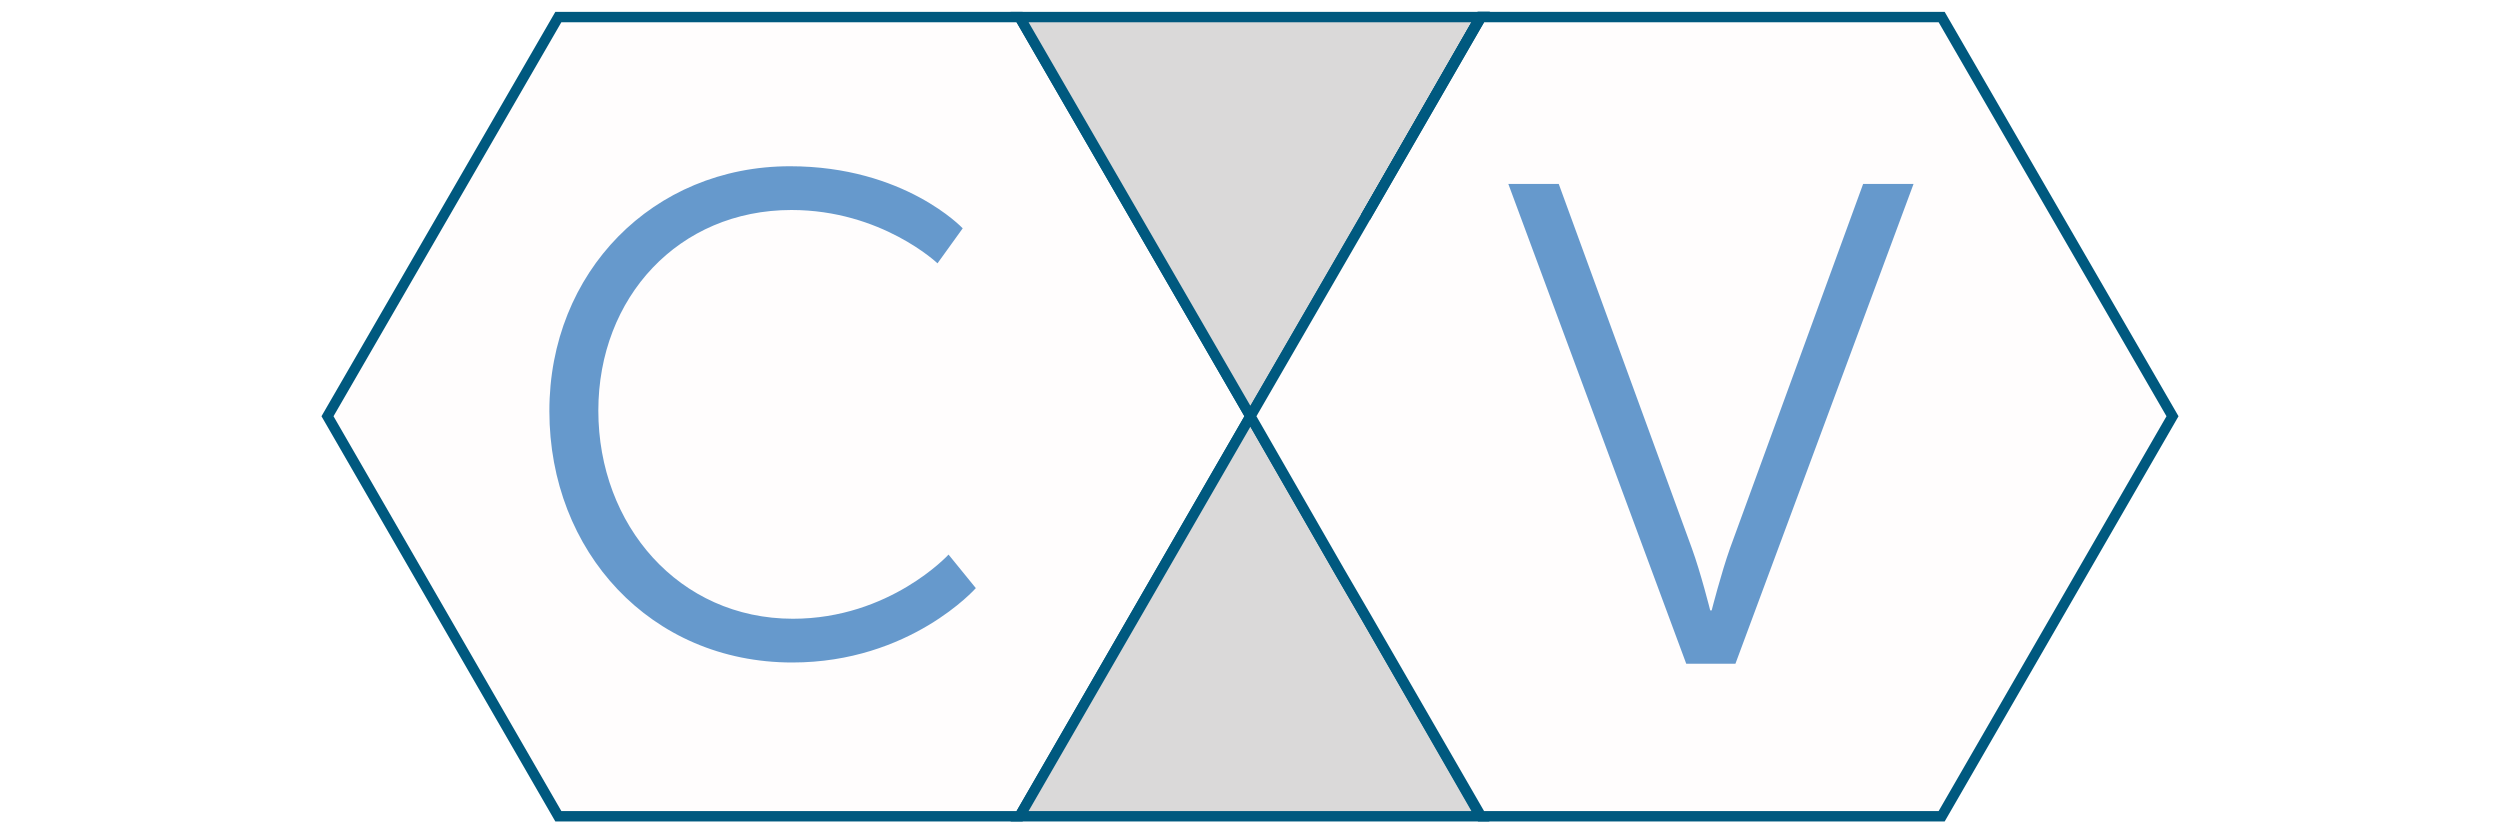
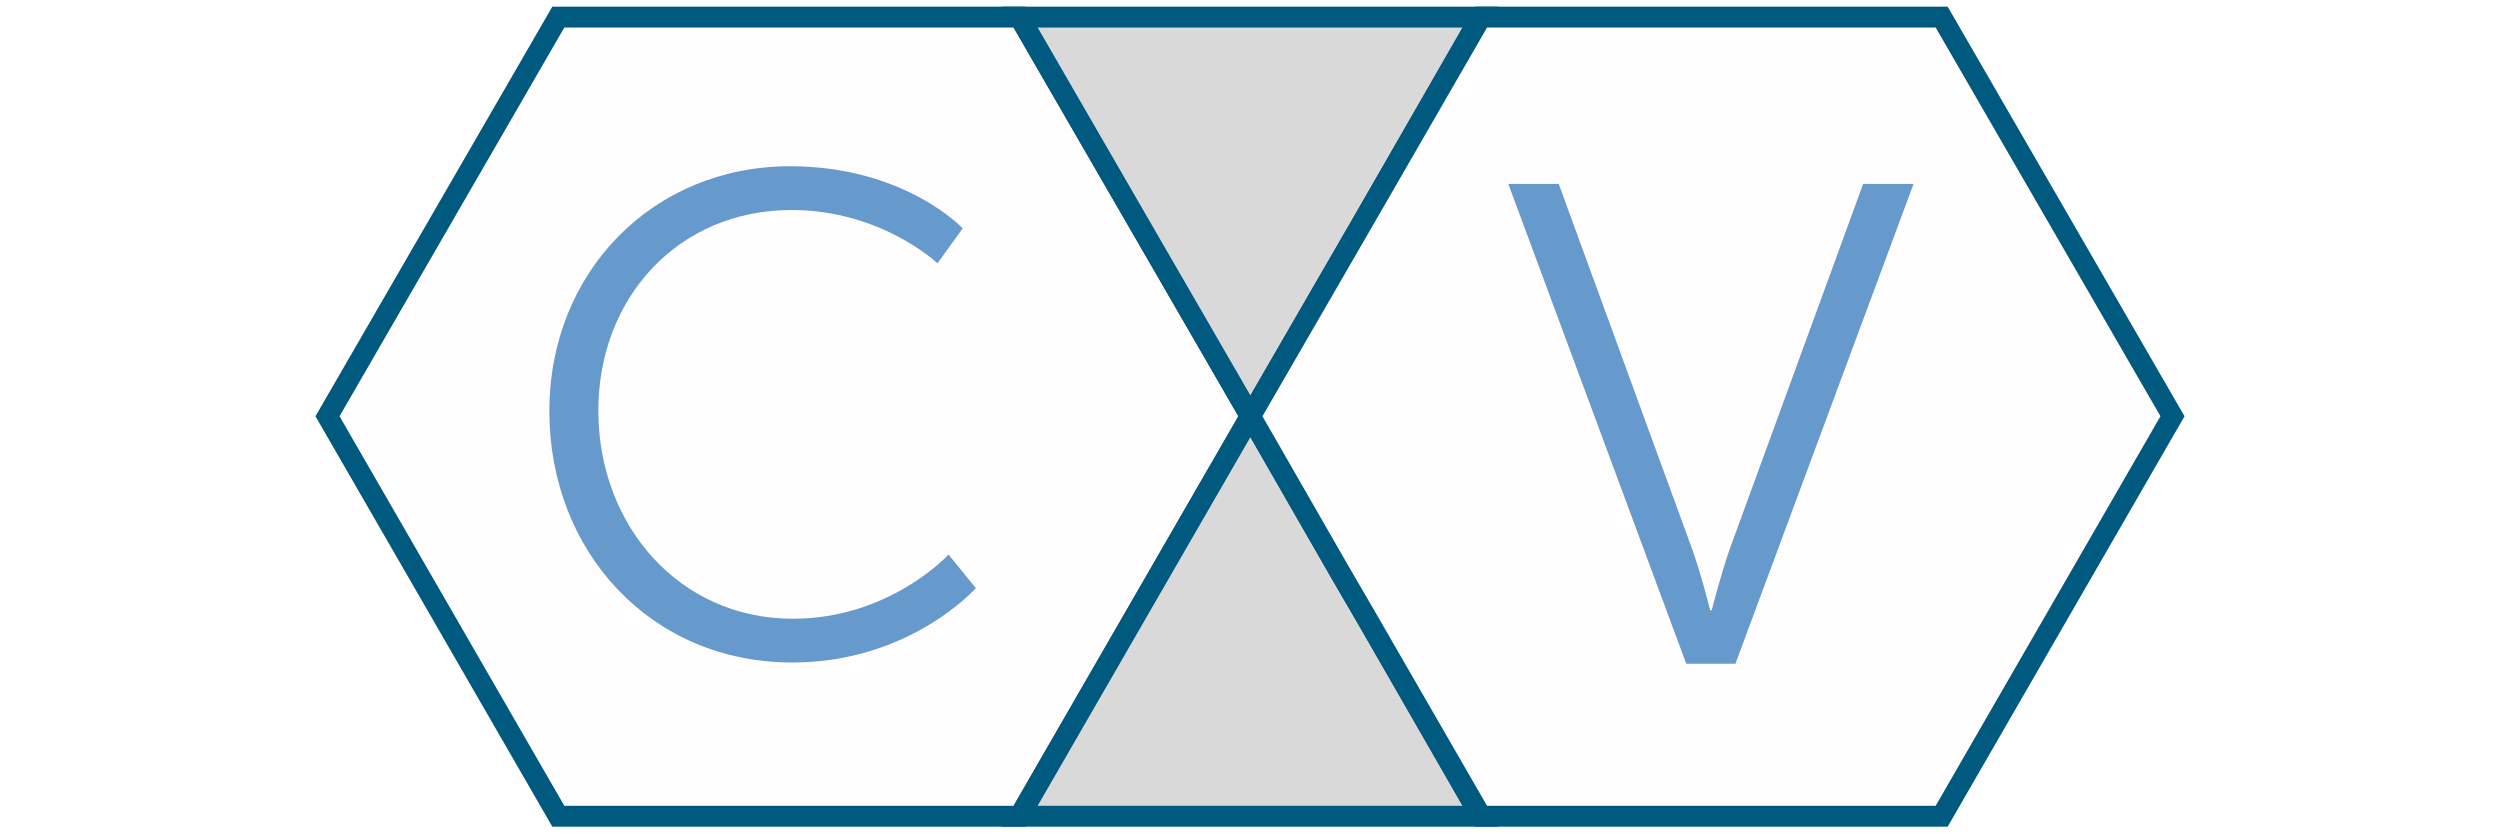
<svg xmlns="http://www.w3.org/2000/svg" version="1.1" id="Layer_1" x="0px" y="0px" viewBox="0 0 1200 400" enable-background="new 0 0 1200 400" xml:space="preserve">
-   <g>
-     <polygon fill="#FFFDFD" stroke="#00597F" stroke-width="5" stroke-miterlimit="10" points="600.2,199.8 489.4,391.8 268,391.8    157.2,199.8 268,8.2 489.4,8.2  " />
-     <polygon fill="#DAD9D9" stroke="#00597F" stroke-width="5" stroke-miterlimit="10" points="710.6,8.2 655.5,104.2 600.2,199.8    489.4,8.2  " />
-     <polygon fill="none" stroke="#00597F" stroke-width="5" stroke-miterlimit="10" points="710.9,8.2 655.5,104.2 710.6,8.2  " />
-     <polygon fill="#DAD9D9" stroke="#00597F" stroke-width="5" stroke-miterlimit="10" points="710.6,391.8 489.4,391.8 600.2,199.8    643.1,274.5 655.5,295.8  " />
-     <polygon fill="none" stroke="#000000" stroke-miterlimit="10" points="710.9,391.8 710.6,391.8 655.5,295.8  " />
-     <polygon fill="#FFFDFD" stroke="#00597F" stroke-width="5" stroke-miterlimit="10" points="1042.8,199.8 932,391.8 710.9,391.8    655.5,295.8 643.1,274.5 600.2,199.8 655.5,104.2 710.9,8.2 932,8.2  " />
-     <polygon fill="none" stroke="#00597F" stroke-width="5" stroke-miterlimit="10" points="710.9,8.2 655.5,104.2 710.6,8.2  " />
-     <rect x="245.7" y="83.9" fill="none" width="259.5" height="251.9" />
-     <g enable-background="new    ">
-       <path fill="#6699CC" d="M379.2,79.8c55,0,82.9,29.8,82.9,29.8L450,126.4c0,0-26.9-25.6-70.1-25.6c-54.1,0-92.7,41.9-92.7,96.3    c0,55,38.7,99.9,93.4,99.9c46.5,0,74.7-30.8,74.7-30.8l13.1,16.1c0,0-31.5,35.7-88.1,35.7c-68.1,0-116.6-53.4-116.6-120.6    C263.6,130.6,313.4,79.8,379.2,79.8z" />
-     </g>
-     <rect x="720.1" y="88.5" fill="none" width="209.3" height="273.5" />
-     <g enable-background="new    ">
-       <path fill="#6699CC" d="M724,88.3h24.2l63.9,174.9c4.3,11.8,8.8,29.8,8.8,29.8h0.7c0,0,4.6-18,8.8-29.8l63.9-174.9h24.2    l-85.5,230.3h-23.6L724,88.3z" />
-     </g>
+   <polygon fill="#FFFDFD" stroke="#00597F" stroke-width="10" stroke-miterlimit="10" points="600.2,199.8 489.4,391.8 268,391.8   157.2,199.8 268,8.2 489.4,8.2 " />
+   <polygon fill="#DAD9D9" stroke="#00597F" stroke-width="10" stroke-miterlimit="10" points="710.6,8.2 655.5,104.2 600.2,199.8   489.4,8.2 " />
+   <polygon fill="none" stroke="#00597F" stroke-width="5" stroke-miterlimit="10" points="710.9,8.2 655.5,104.2 710.6,8.2 " />
+   <polygon fill="#DAD9D9" stroke="#00597F" stroke-width="10" stroke-miterlimit="10" points="710.6,391.8 489.4,391.8 600.2,199.8   643.1,274.5 655.5,295.8 " />
+   <polygon fill="none" stroke="#000000" stroke-miterlimit="10" points="710.9,391.8 710.6,391.8 655.5,295.8 " />
+   <polygon fill="#FFFDFD" stroke="#00597F" stroke-width="10" stroke-miterlimit="10" points="1042.8,199.8 932,391.8 710.9,391.8   655.5,295.8 643.1,274.5 600.2,199.8 655.5,104.2 710.9,8.2 932,8.2 " />
+   <polygon fill="none" stroke="#00597F" stroke-width="5" stroke-miterlimit="10" points="710.9,8.2 655.5,104.2 710.6,8.2 " />
+   <rect x="245.7" y="83.9" fill="none" width="259.5" height="251.9" />
+   <g enable-background="new    ">
+     <path fill="#6699CC" d="M379.2,79.8c55,0,82.9,29.8,82.9,29.8L450,126.4c0,0-26.9-25.6-70.1-25.6c-54.1,0-92.7,41.9-92.7,96.3   c0,55,38.7,99.9,93.4,99.9c46.5,0,74.7-30.8,74.7-30.8l13.1,16.1c0,0-31.5,35.7-88.1,35.7c-68.1,0-116.6-53.4-116.6-120.6   C263.6,130.6,313.4,79.8,379.2,79.8z" />
+   </g>
+   <rect x="720.1" y="88.5" fill="none" width="209.3" height="273.5" />
+   <g enable-background="new    ">
+     <path fill="#6699CC" d="M724,88.3h24.2l63.9,174.9c4.3,11.8,8.8,29.8,8.8,29.8h0.7c0,0,4.6-18,8.8-29.8l63.9-174.9h24.2L833,318.6   h-23.6L724,88.3z" />
  </g>
</svg>
